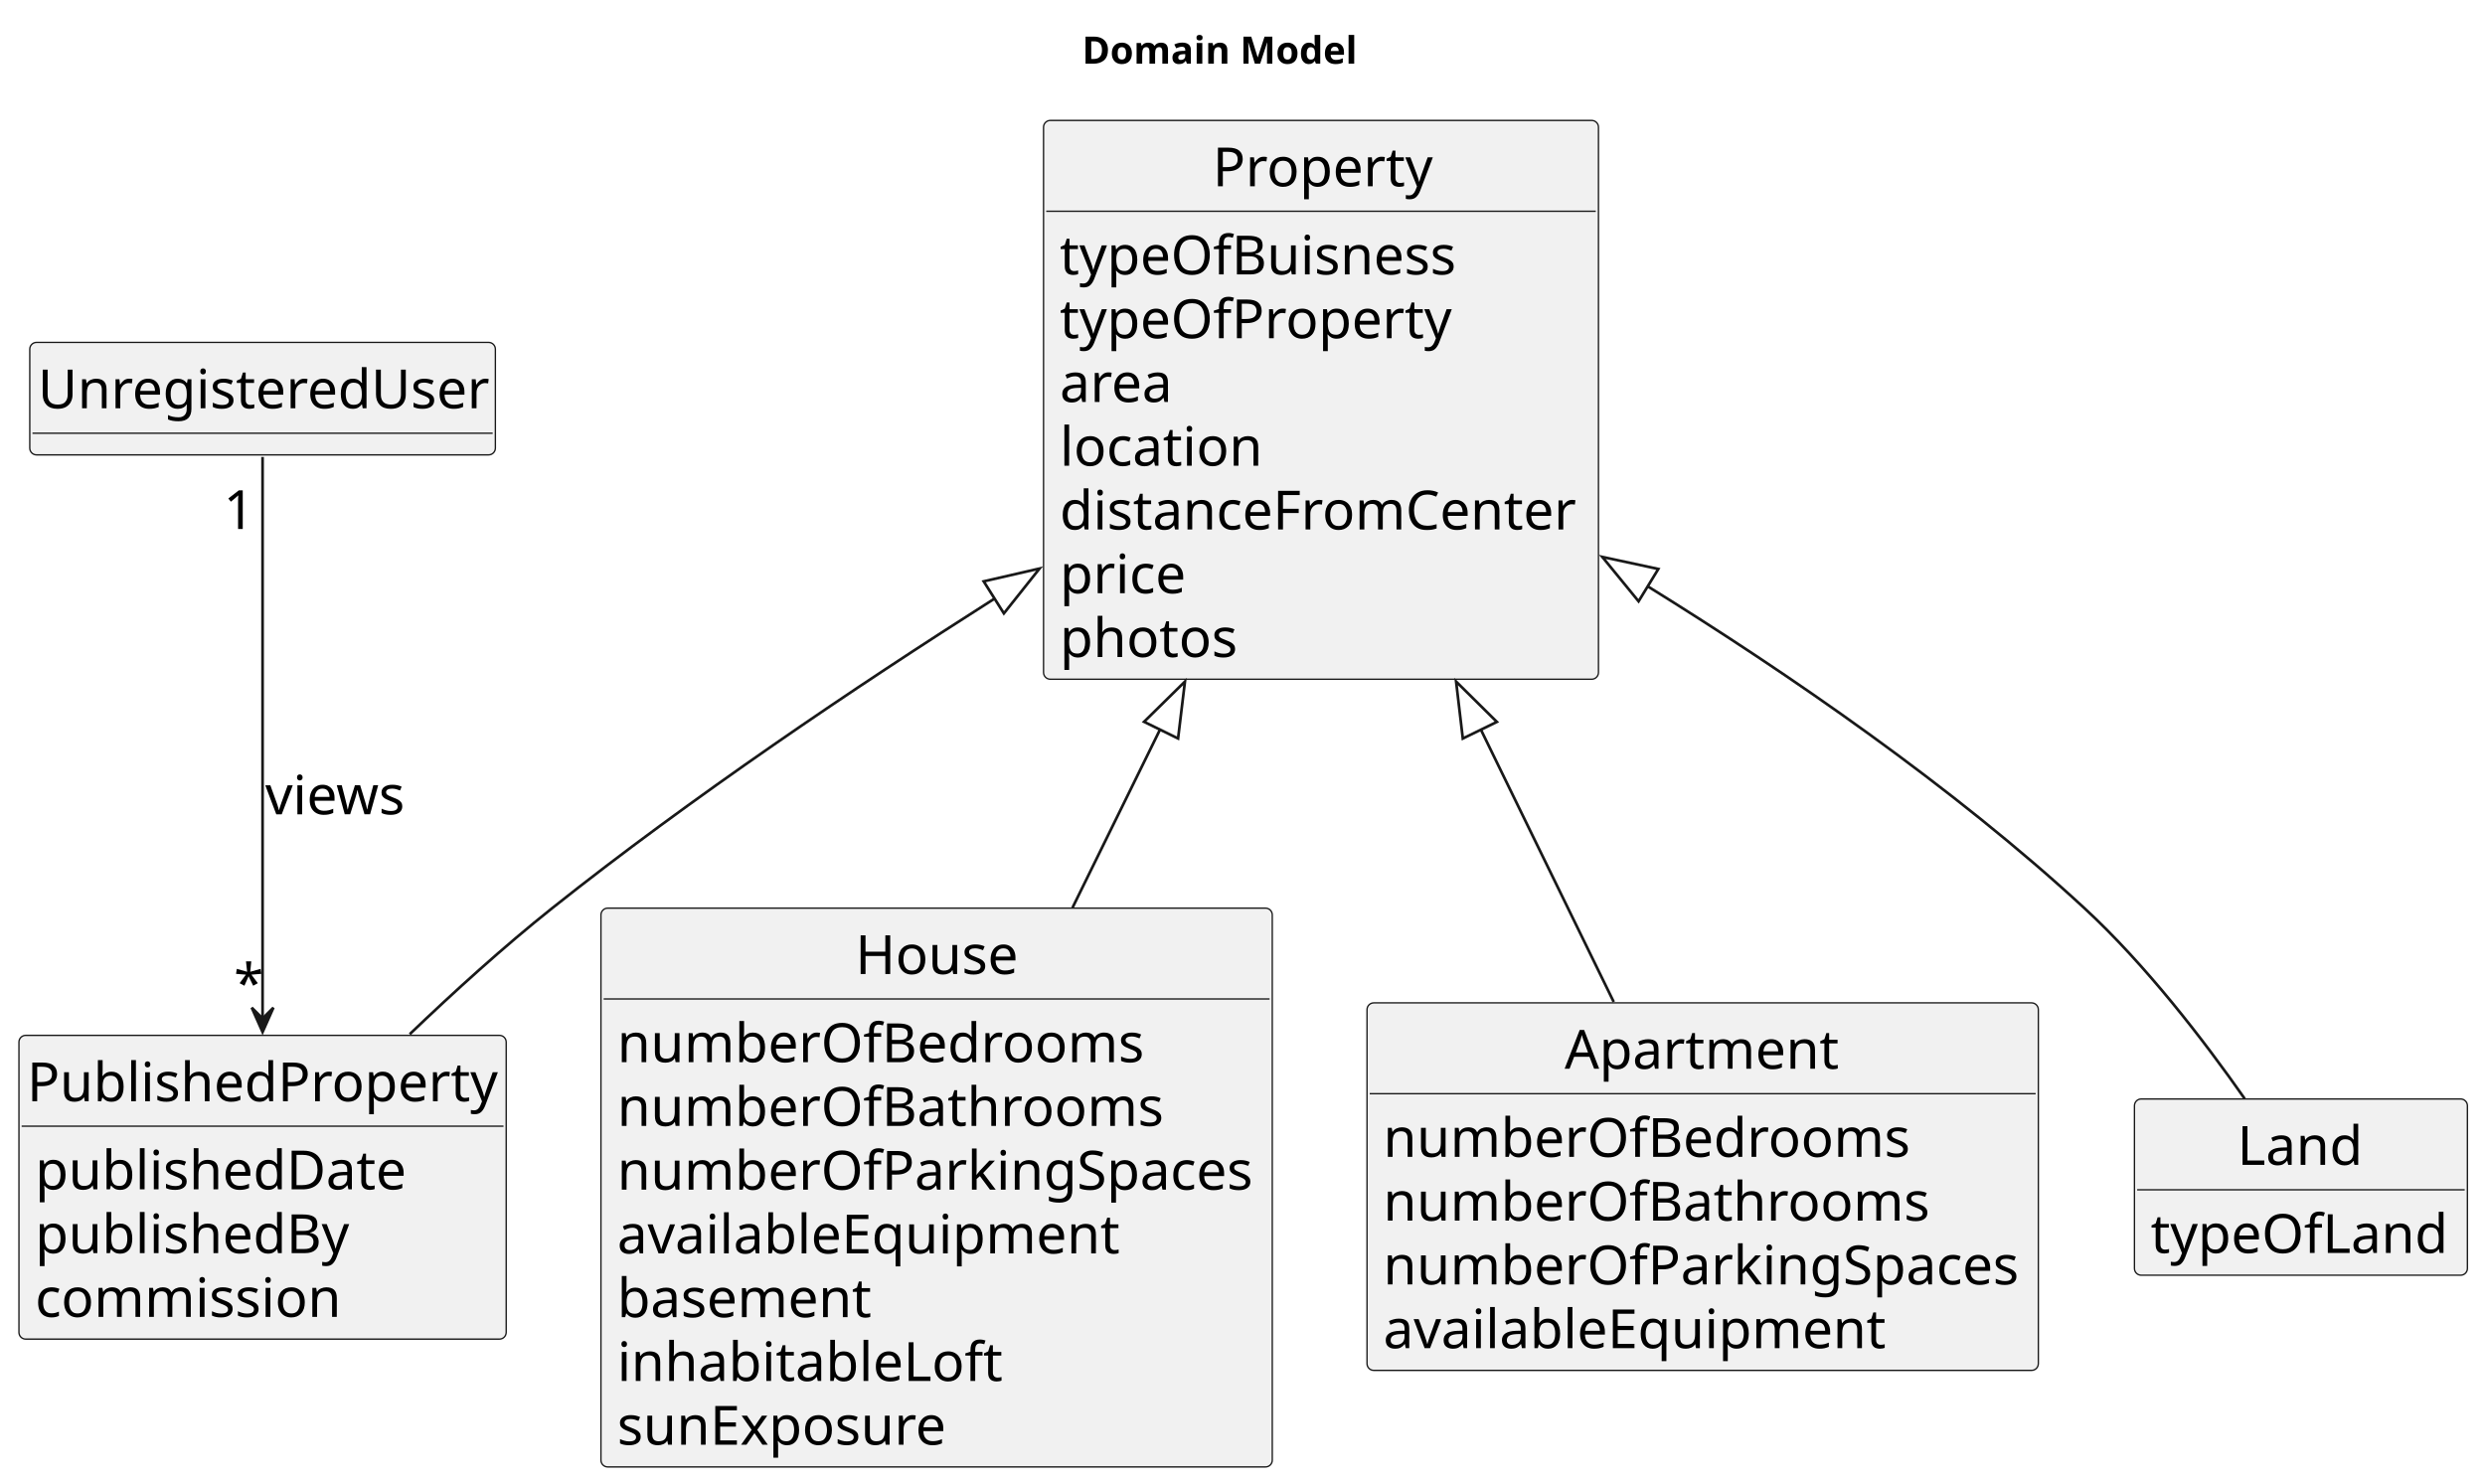
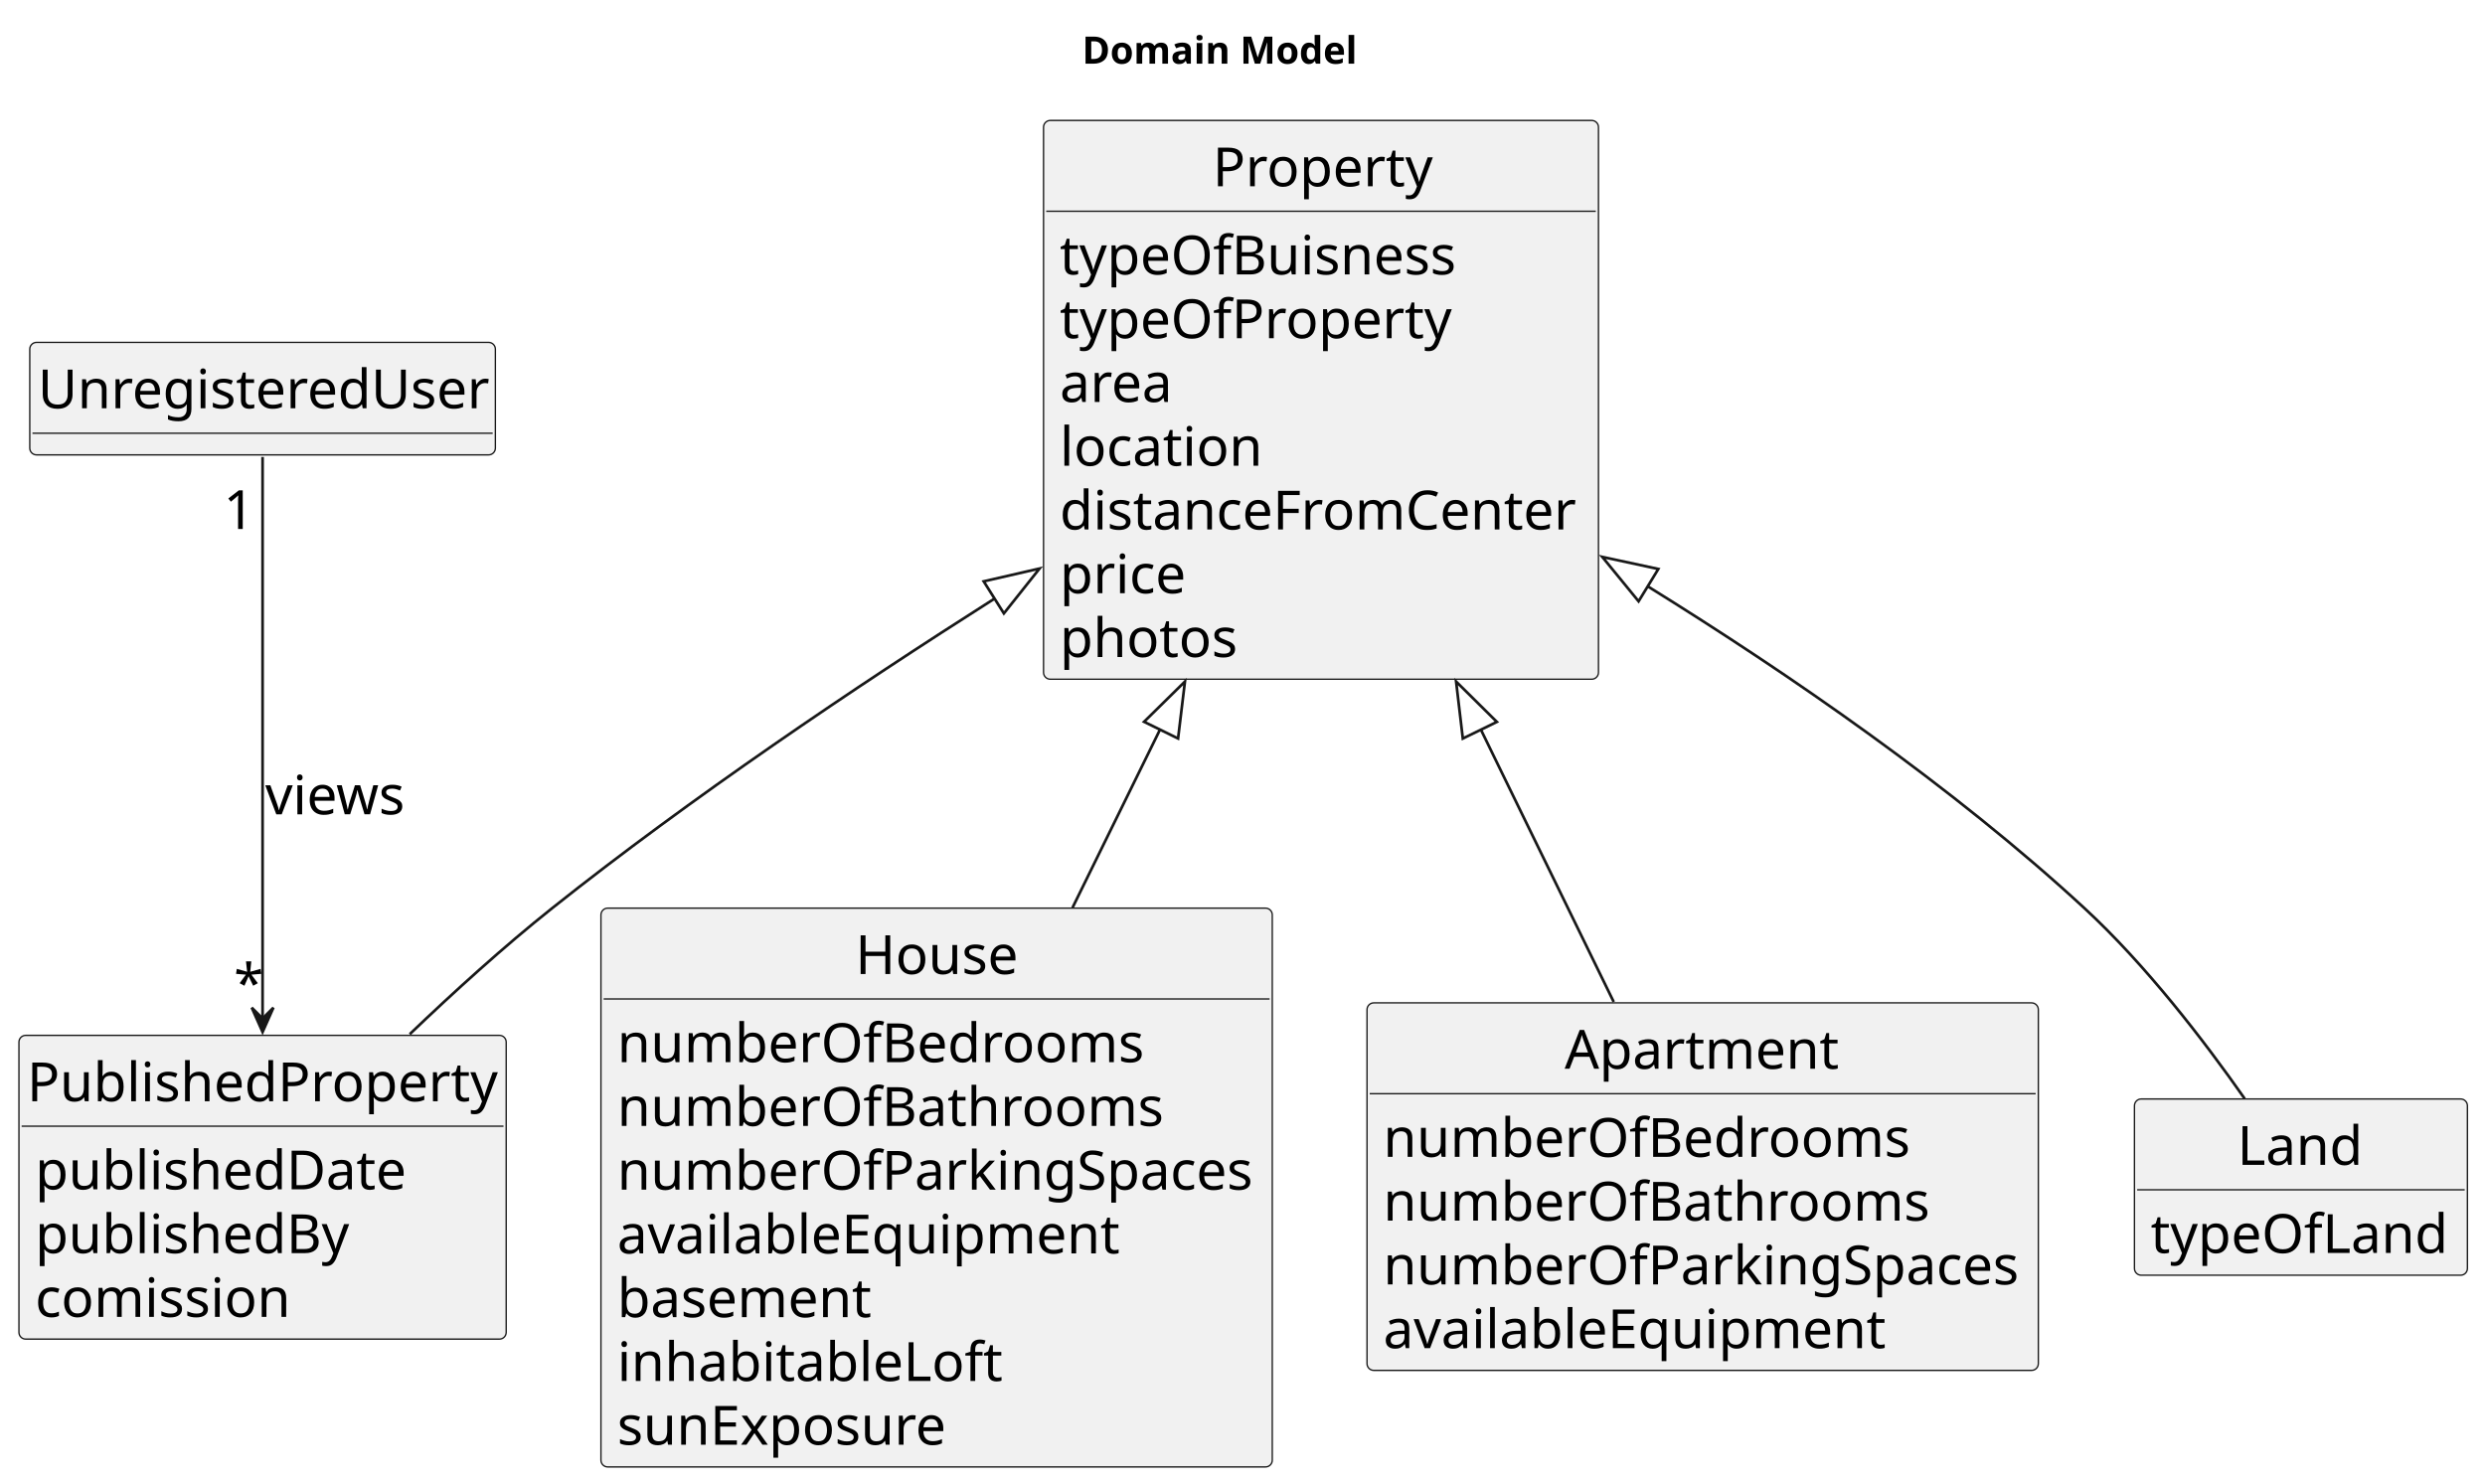
<svg xmlns="http://www.w3.org/2000/svg" contentStyleType="text/css" height="548px" preserveAspectRatio="none" style="width:918px;height:548px;background:#FFFFFF;" version="1.1" viewBox="0 0 918 548" width="918px" zoomAndPan="magnify">
  <defs />
  <g>
    <text fill="#000000" font-family="sans-serif" font-size="14" font-weight="bold" lengthAdjust="spacing" textLength="105" x="399.75" y="23.535">Domain Model</text>
    <g id="elem_UnregisteredUser">
      <rect codeLine="16" fill="#F1F1F1" height="41.555" id="UnregisteredUser" rx="2.5" ry="2.5" style="stroke:#181818;stroke-width:0.5;" width="172" x="11" y="126.488" />
      <text fill="#000000" font-family="sans-serif" font-size="20" lengthAdjust="spacing" textLength="166" x="14" y="150.824">UnregisteredUser</text>
      <line style="stroke:#181818;stroke-width:0.5;" x1="12" x2="182" y1="160.043" y2="160.043" />
    </g>
    <g id="elem_Property">
      <rect codeLine="20" fill="#F1F1F1" height="206.438" id="Property" rx="2.5" ry="2.5" style="stroke:#181818;stroke-width:0.5;" width="205" x="385.5" y="44.488" />
      <text fill="#000000" font-family="sans-serif" font-size="20" lengthAdjust="spacing" textLength="80" x="448" y="68.824">Property</text>
      <line style="stroke:#181818;stroke-width:0.5;" x1="386.5" x2="589.5" y1="78.043" y2="78.043" />
      <text fill="#000000" font-family="sans-serif" font-size="20" lengthAdjust="spacing" textLength="147" x="391.5" y="101.379">typeOfBuisness</text>
      <text fill="#000000" font-family="sans-serif" font-size="20" lengthAdjust="spacing" textLength="144" x="391.5" y="124.934">typeOfProperty</text>
      <text fill="#000000" font-family="sans-serif" font-size="20" lengthAdjust="spacing" textLength="41" x="391.5" y="148.488">area</text>
      <text fill="#000000" font-family="sans-serif" font-size="20" lengthAdjust="spacing" textLength="76" x="391.5" y="172.043">location</text>
      <text fill="#000000" font-family="sans-serif" font-size="20" lengthAdjust="spacing" textLength="193" x="391.5" y="195.598">distanceFromCenter</text>
      <text fill="#000000" font-family="sans-serif" font-size="20" lengthAdjust="spacing" textLength="48" x="391.5" y="219.152">price</text>
      <text fill="#000000" font-family="sans-serif" font-size="20" lengthAdjust="spacing" textLength="66" x="391.5" y="242.707">photos</text>
    </g>
    <g id="elem_PublishedProperty">
      <rect codeLine="31" fill="#F1F1F1" height="112.219" id="PublishedProperty" rx="2.5" ry="2.5" style="stroke:#181818;stroke-width:0.5;" width="180" x="7" y="382.488" />
      <text fill="#000000" font-family="sans-serif" font-size="20" lengthAdjust="spacing" textLength="174" x="10" y="406.824">PublishedProperty</text>
      <line style="stroke:#181818;stroke-width:0.5;" x1="8" x2="186" y1="416.043" y2="416.043" />
      <text fill="#000000" font-family="sans-serif" font-size="20" lengthAdjust="spacing" textLength="140" x="13" y="439.379">publishedDate</text>
      <text fill="#000000" font-family="sans-serif" font-size="20" lengthAdjust="spacing" textLength="118" x="13" y="462.934">publishedBy</text>
-       <text fill="#000000" font-family="sans-serif" font-size="20" lengthAdjust="spacing" textLength="97" x="13" y="486.488">commission</text>
+       <text fill="#000000" font-family="sans-serif" font-size="20" lengthAdjust="spacing" textLength="97" x="13" y="486.488">comission</text>
    </g>
    <g id="elem_House">
      <rect codeLine="37" fill="#F1F1F1" height="206.438" id="House" rx="2.5" ry="2.5" style="stroke:#181818;stroke-width:0.5;" width="248" x="222" y="335.488" />
      <text fill="#000000" font-family="sans-serif" font-size="20" lengthAdjust="spacing" textLength="60" x="316" y="359.824">House</text>
      <line style="stroke:#181818;stroke-width:0.5;" x1="223" x2="469" y1="369.043" y2="369.043" />
      <text fill="#000000" font-family="sans-serif" font-size="20" lengthAdjust="spacing" textLength="195" x="228" y="392.379">numberOfBedrooms</text>
      <text fill="#000000" font-family="sans-serif" font-size="20" lengthAdjust="spacing" textLength="201" x="228" y="415.934">numberOfBathrooms</text>
      <text fill="#000000" font-family="sans-serif" font-size="20" lengthAdjust="spacing" textLength="236" x="228" y="439.488">numberOfParkingSpaces</text>
      <text fill="#000000" font-family="sans-serif" font-size="20" lengthAdjust="spacing" textLength="189" x="228" y="463.043">availableEquipment</text>
      <text fill="#000000" font-family="sans-serif" font-size="20" lengthAdjust="spacing" textLength="94" x="228" y="486.598">basement</text>
      <text fill="#000000" font-family="sans-serif" font-size="20" lengthAdjust="spacing" textLength="145" x="228" y="510.152">inhabitableLoft</text>
      <text fill="#000000" font-family="sans-serif" font-size="20" lengthAdjust="spacing" textLength="123" x="228" y="533.707">sunExposure</text>
    </g>
    <g id="elem_Apartment">
      <rect codeLine="47" fill="#F1F1F1" height="135.773" id="Apartment" rx="2.5" ry="2.5" style="stroke:#181818;stroke-width:0.5;" width="248" x="505" y="370.488" />
      <text fill="#000000" font-family="sans-serif" font-size="20" lengthAdjust="spacing" textLength="102" x="578" y="394.824">Apartment</text>
      <line style="stroke:#181818;stroke-width:0.5;" x1="506" x2="752" y1="404.043" y2="404.043" />
      <text fill="#000000" font-family="sans-serif" font-size="20" lengthAdjust="spacing" textLength="195" x="511" y="427.379">numberOfBedrooms</text>
      <text fill="#000000" font-family="sans-serif" font-size="20" lengthAdjust="spacing" textLength="201" x="511" y="450.934">numberOfBathrooms</text>
      <text fill="#000000" font-family="sans-serif" font-size="20" lengthAdjust="spacing" textLength="236" x="511" y="474.488">numberOfParkingSpaces</text>
      <text fill="#000000" font-family="sans-serif" font-size="20" lengthAdjust="spacing" textLength="189" x="511" y="498.043">availableEquipment</text>
    </g>
    <g id="elem_Land">
      <rect codeLine="54" fill="#F1F1F1" height="65.109" id="Land" rx="2.5" ry="2.5" style="stroke:#181818;stroke-width:0.5;" width="123" x="788.5" y="405.988" />
      <text fill="#000000" font-family="sans-serif" font-size="20" lengthAdjust="spacing" textLength="47" x="826.5" y="430.324">Land</text>
      <line style="stroke:#181818;stroke-width:0.5;" x1="789.5" x2="910.5" y1="439.543" y2="439.543" />
      <text fill="#000000" font-family="sans-serif" font-size="20" lengthAdjust="spacing" textLength="111" x="794.5" y="462.879">typeOfLand</text>
    </g>
    <g id="link_Property_PublishedProperty">
      <path d="M367.47,221.098 C315.67,254.008 255.36,294.638 204,335.488 C186.12,349.708 167.74,366.368 151.37,382.048 " fill="none" id="Property-backto-PublishedProperty" style="stroke:#181818;stroke-width:1.0;" />
      <polygon fill="none" points="363.39,214.768,384.04,210.028,370.85,226.608,363.39,214.768" style="stroke:#181818;stroke-width:1.0;" />
    </g>
    <g id="link_Property_House">
      <path d="M428.59,269.398 C417.82,291.328 406.67,313.998 396.2,335.328 " fill="none" id="Property-backto-House" style="stroke:#181818;stroke-width:1.0;" />
      <polygon fill="none" points="422.63,266.648,437.74,251.788,435.2,272.818,422.63,266.648" style="stroke:#181818;stroke-width:1.0;" />
    </g>
    <g id="link_Property_Apartment">
      <path d="M547.11,269.648 C563.88,304.018 581.54,340.208 596.14,370.148 " fill="none" id="Property-backto-Apartment" style="stroke:#181818;stroke-width:1.0;" />
      <polygon fill="none" points="540.39,272.828,537.91,251.788,552.97,266.688,540.39,272.828" style="stroke:#181818;stroke-width:1.0;" />
    </g>
    <g id="link_Property_Land">
      <path d="M608.71,216.618 C661.1,249.108 721.44,290.648 770,335.488 C792.82,356.558 814.28,384.548 829.22,405.878 " fill="none" id="Property-backto-Land" style="stroke:#181818;stroke-width:1.0;" />
      <polygon fill="none" points="605.32,222.138,591.91,205.738,612.62,210.198,605.32,222.138" style="stroke:#181818;stroke-width:1.0;" />
    </g>
    <g id="link_UnregisteredUser_PublishedProperty">
      <path codeLine="58" d="M97,168.808 C97,211.338 97,311.178 97,376.448 " fill="none" id="UnregisteredUser-to-PublishedProperty" style="stroke:#181818;stroke-width:1.0;" />
      <polygon fill="#181818" points="97,381.258,101,372.258,97,376.258,93,372.258,97,381.258" style="stroke:#181818;stroke-width:1.0;" />
      <text fill="#000000" font-family="sans-serif" font-size="20" lengthAdjust="spacing" textLength="52" x="98" y="300.824">views</text>
      <text fill="#000000" font-family="sans-serif" font-size="20" lengthAdjust="spacing" textLength="13" x="82.578" y="195.433">1</text>
      <text fill="#000000" font-family="sans-serif" font-size="20" lengthAdjust="spacing" textLength="10" x="86.391" y="370.36">*</text>
    </g>
  </g>
</svg>
